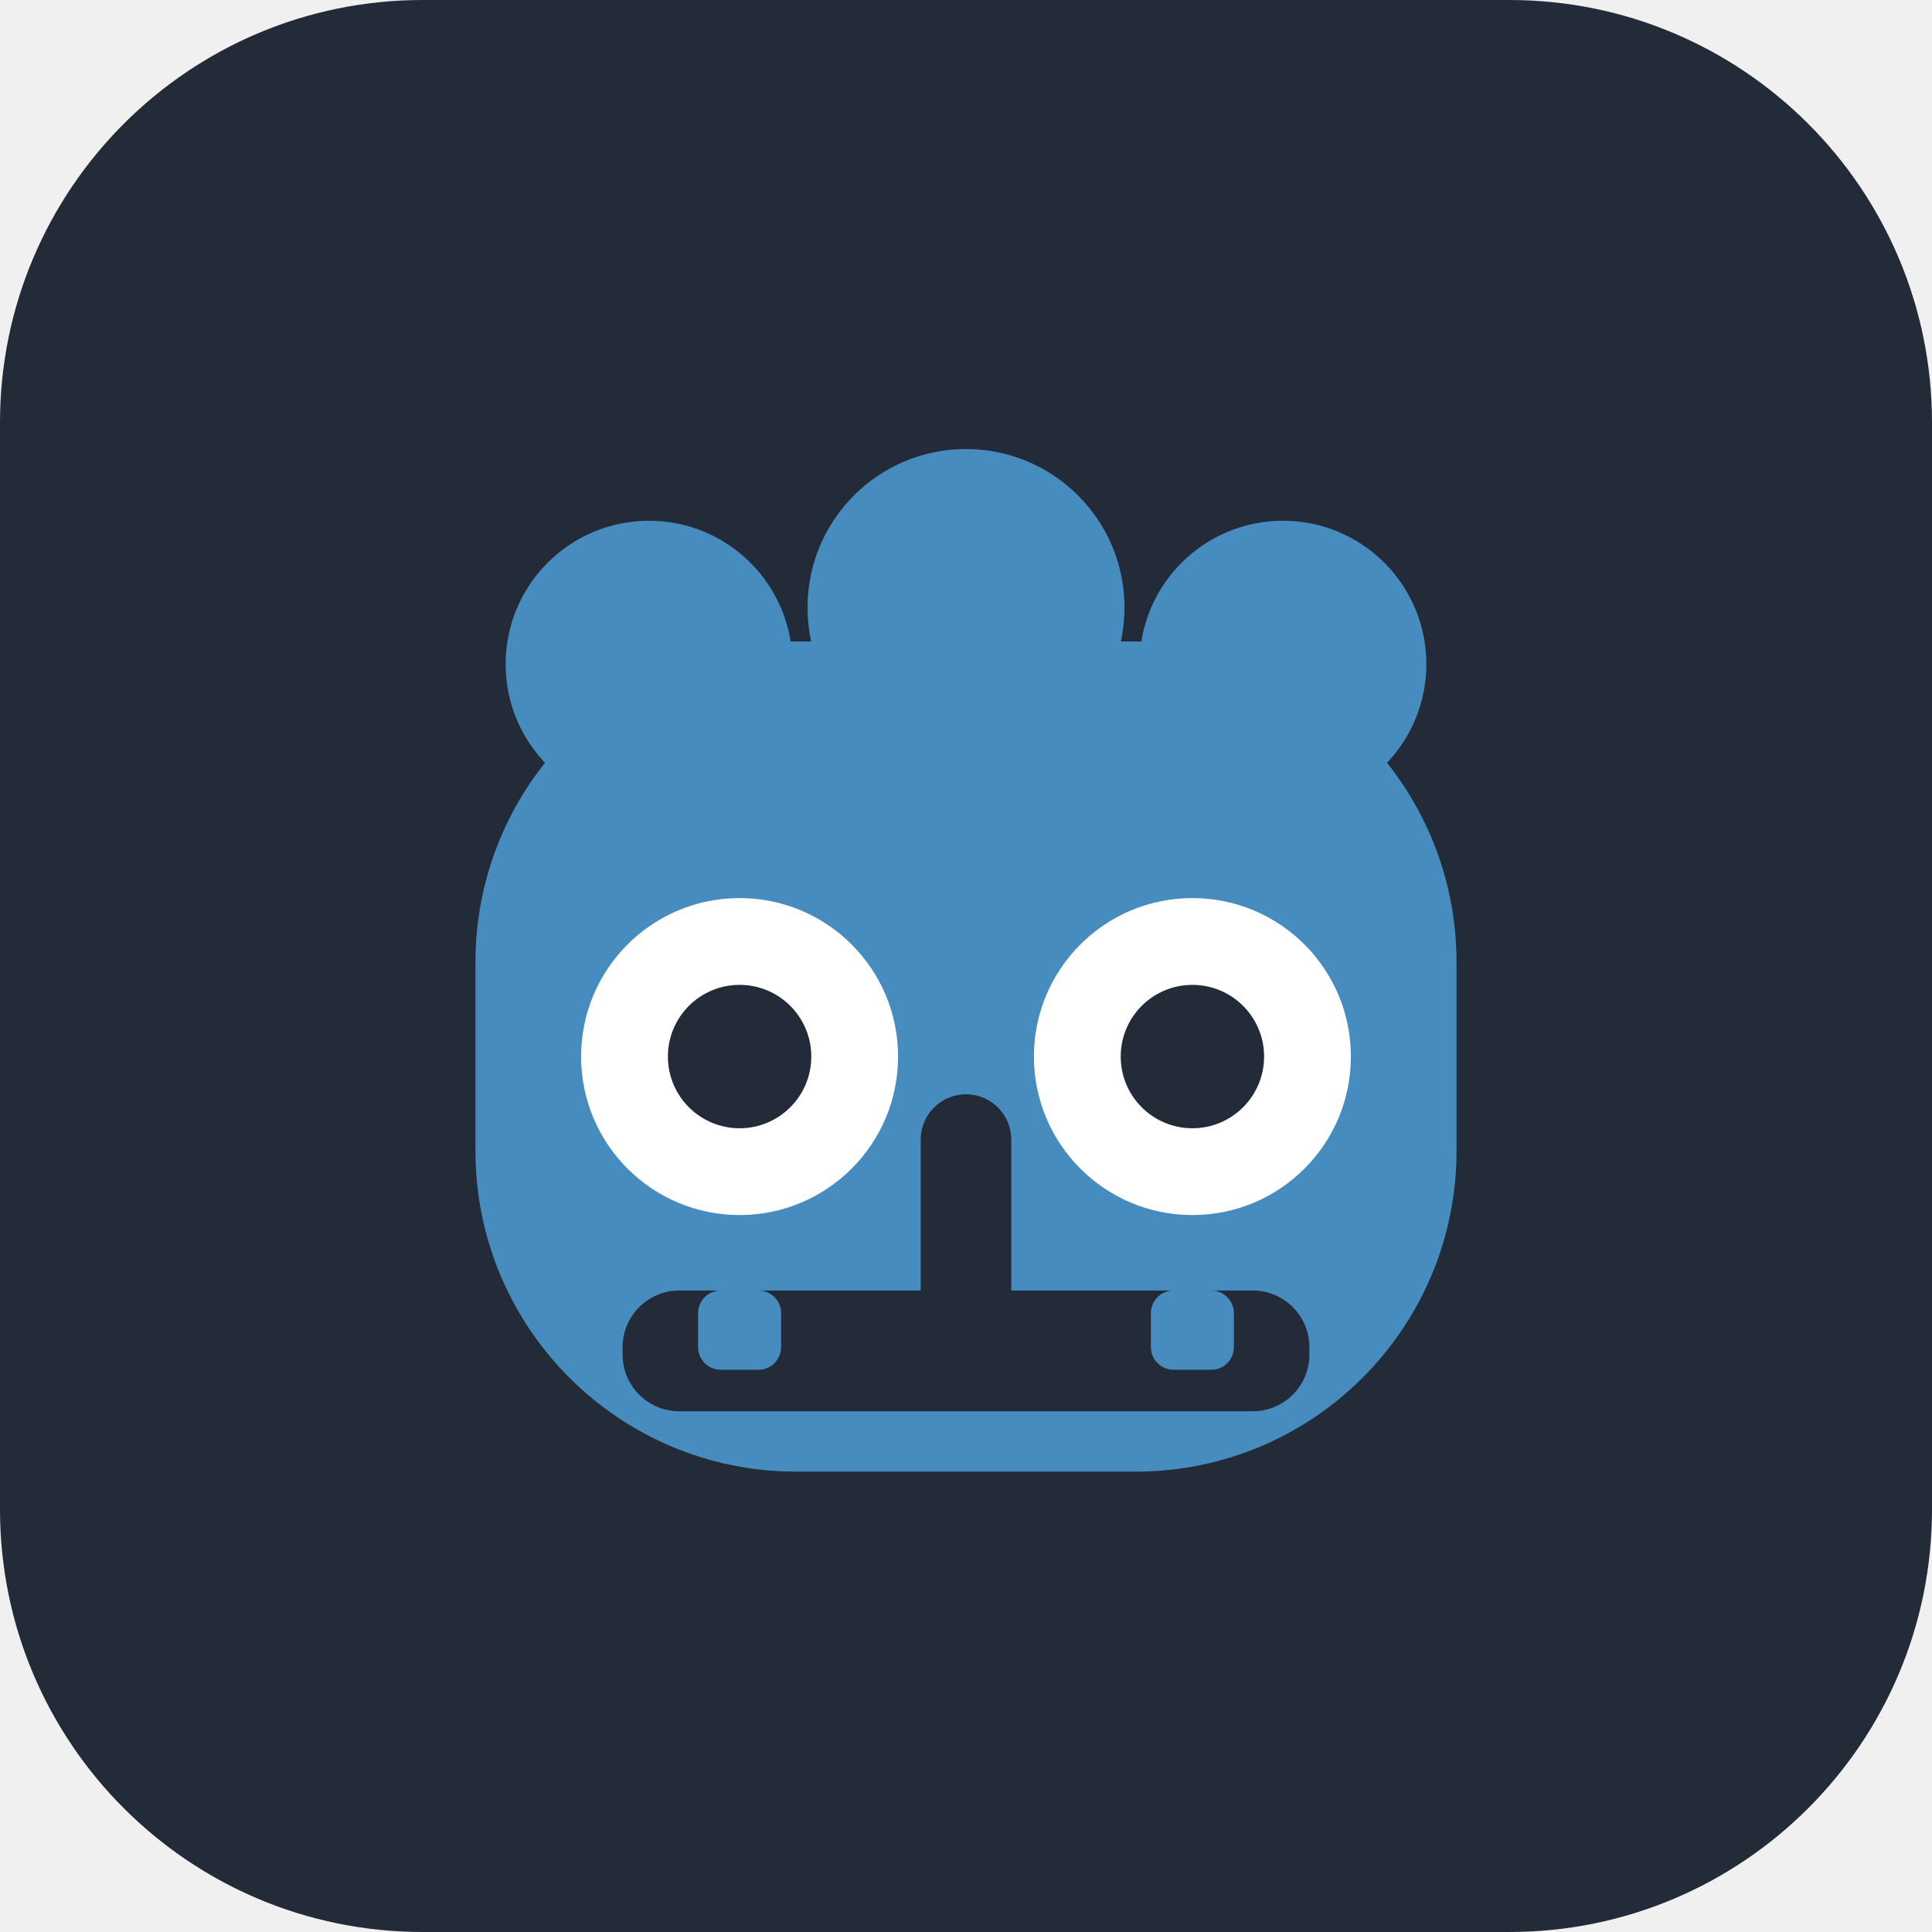
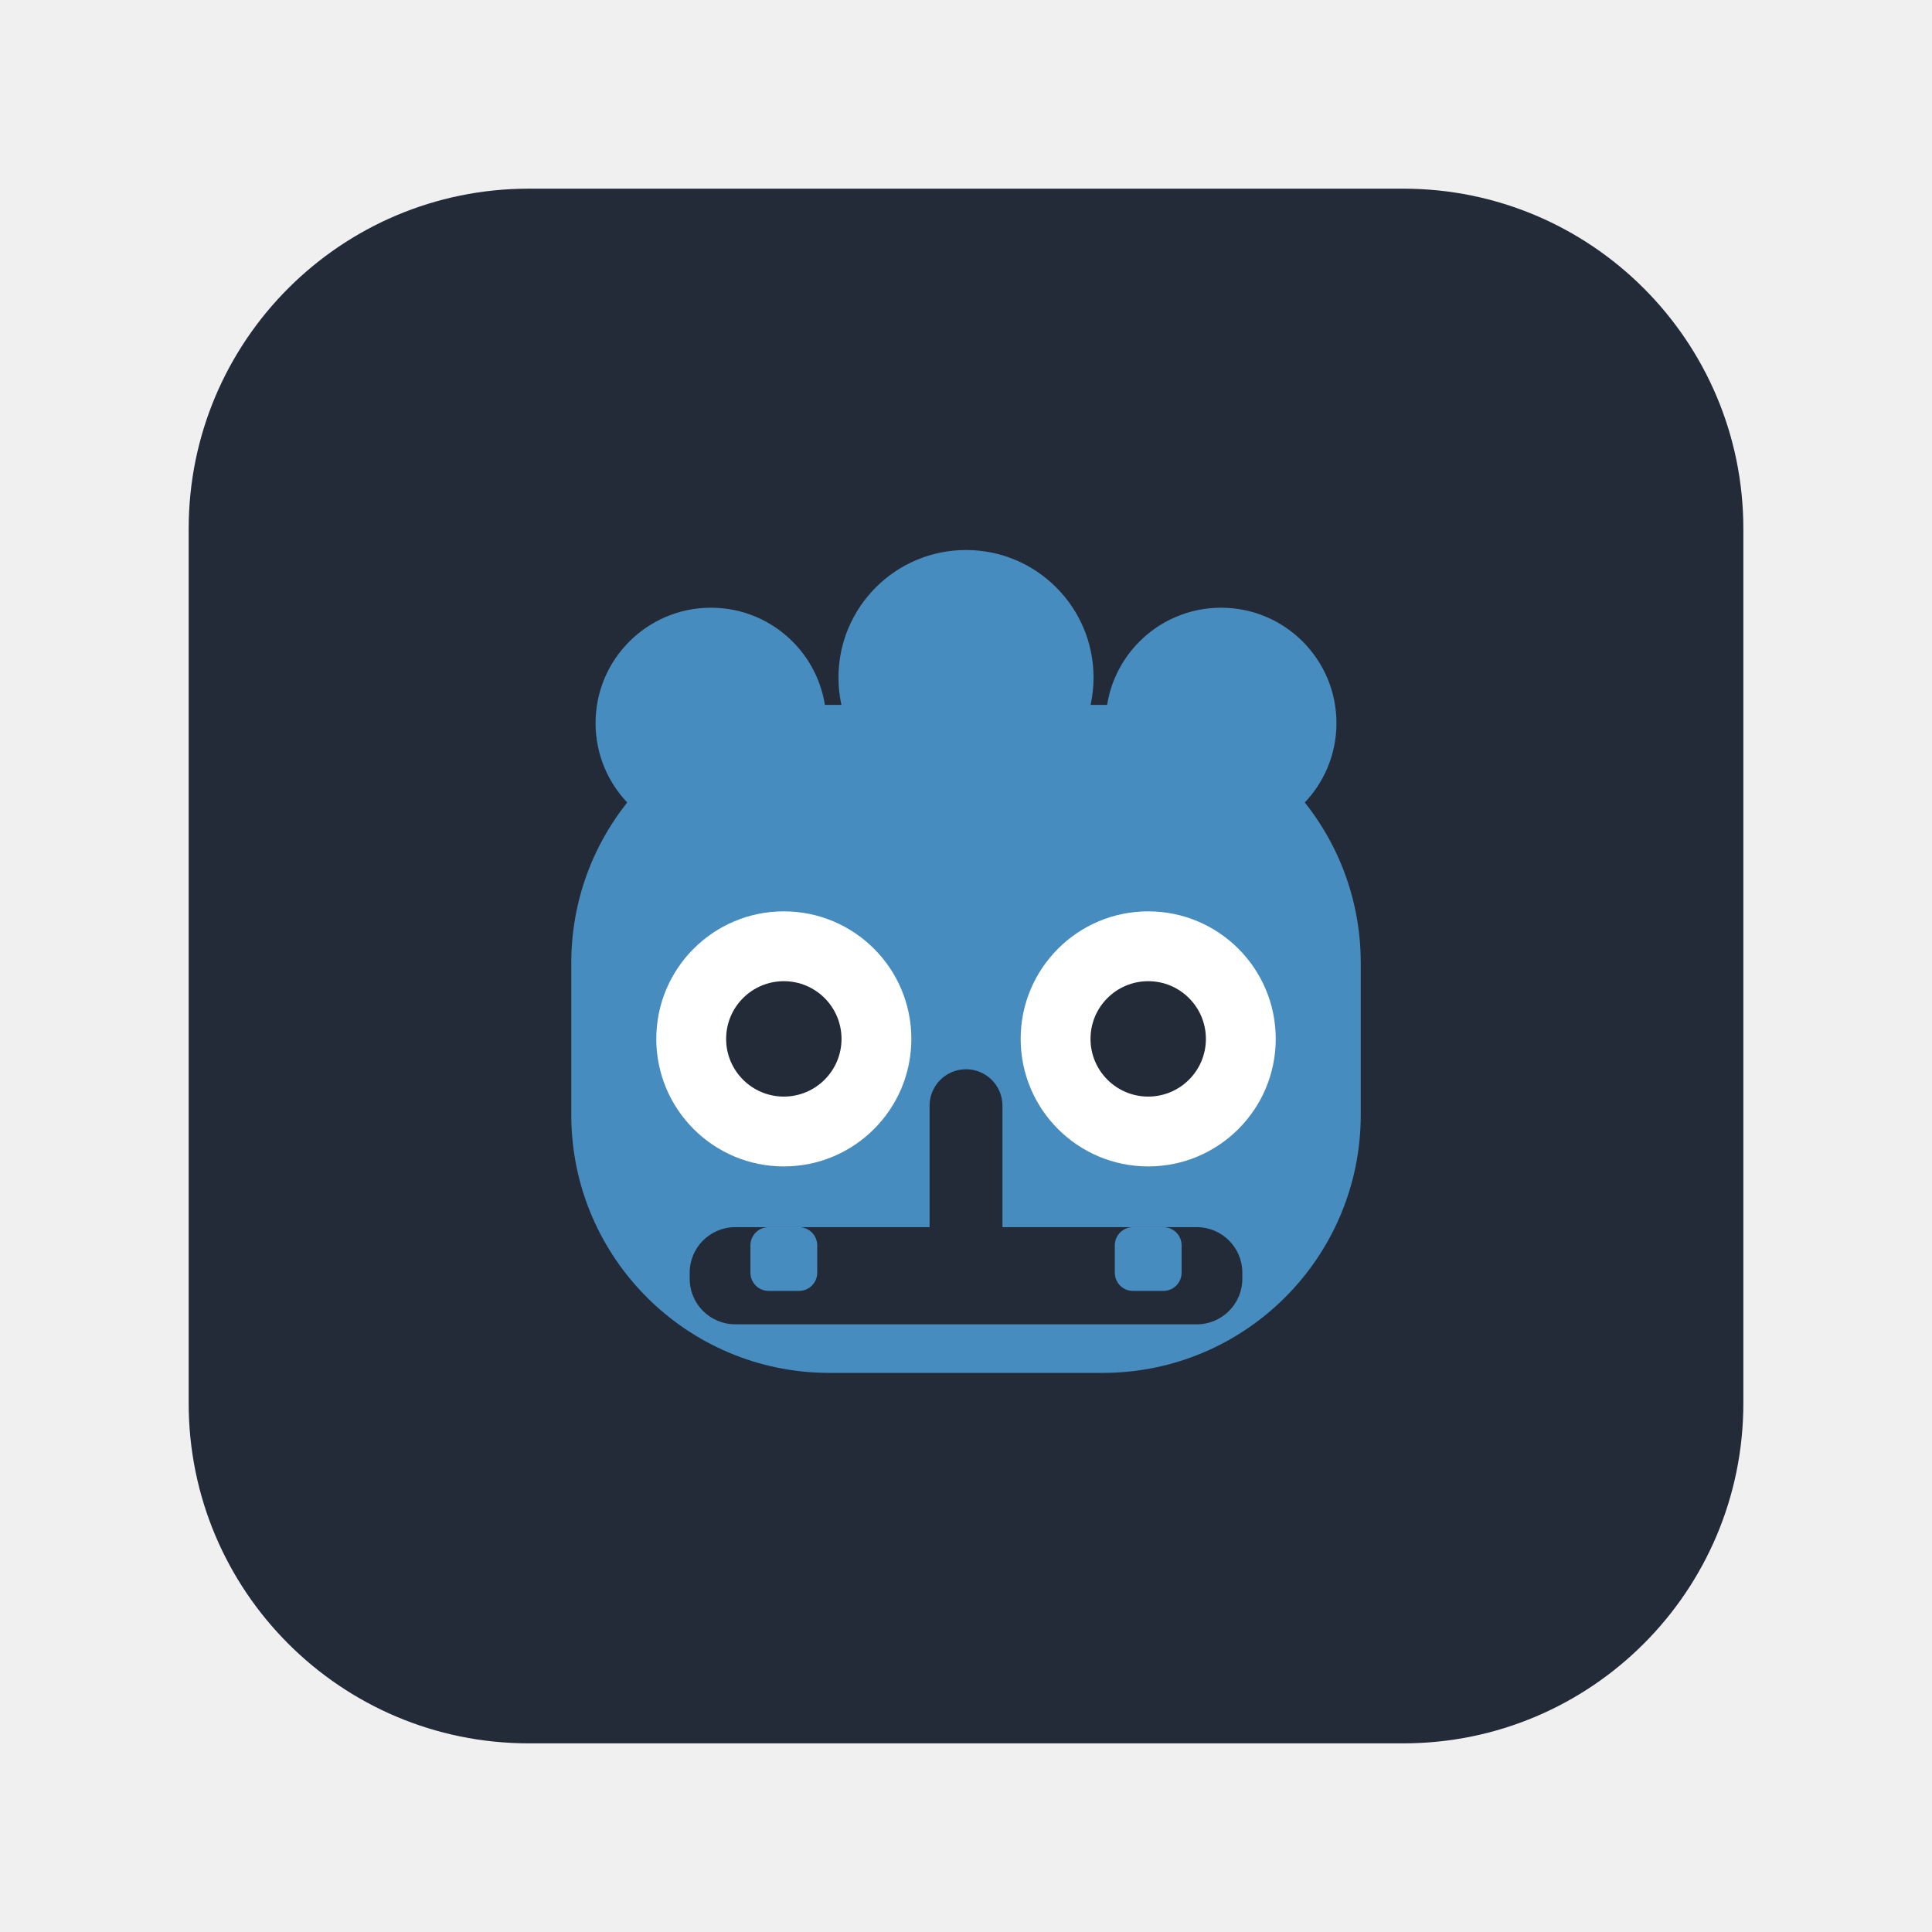
<svg xmlns="http://www.w3.org/2000/svg" width="1024" height="1024" viewBox="0 0 1024 1024">
-   <rect width="1024" height="1024" rx="224" fill="#232a38" />
-   <g fill="#478cbf">
-     <circle cx="344" cy="352" r="76" />
-     <circle cx="512" cy="322" r="84" />
-     <circle cx="680" cy="352" r="76" />
-     <rect x="252" y="340" width="520" height="440" rx="170" />
-   </g>
-   <circle cx="392" cy="560" r="84" fill="#ffffff" />
-   <circle cx="632" cy="560" r="84" fill="#ffffff" />
-   <circle cx="392" cy="560" r="38" fill="#232a38" />
-   <circle cx="632" cy="560" r="38" fill="#232a38" />
-   <rect x="488" y="580" width="48" height="132" rx="24" fill="#232a38" />
-   <rect x="330" y="684" width="364" height="64" rx="30" fill="#232a38" />
-   <g fill="#478cbf">
-     <rect x="370" y="684" width="44" height="42" rx="12" />
-     <rect x="610" y="684" width="44" height="42" rx="12" />
+   <g transform="translate(100,100) scale(0.8047)">
+     <rect width="1024" height="1024" rx="224" fill="#232a38" />
+     <g fill="#478cbf">
+       <circle cx="344" cy="352" r="76" />
+       <circle cx="512" cy="322" r="84" />
+       <circle cx="680" cy="352" r="76" />
+       <rect x="252" y="340" width="520" height="440" rx="170" />
+     </g>
+     <circle cx="392" cy="560" r="84" fill="#ffffff" />
+     <circle cx="632" cy="560" r="84" fill="#ffffff" />
+     <circle cx="392" cy="560" r="38" fill="#232a38" />
+     <circle cx="632" cy="560" r="38" fill="#232a38" />
+     <rect x="488" y="580" width="48" height="132" rx="24" fill="#232a38" />
+     <rect x="330" y="684" width="364" height="64" rx="30" fill="#232a38" />
+     <g fill="#478cbf">
+       <rect x="370" y="684" width="44" height="42" rx="12" />
+       <rect x="610" y="684" width="44" height="42" rx="12" />
+     </g>
  </g>
</svg>
